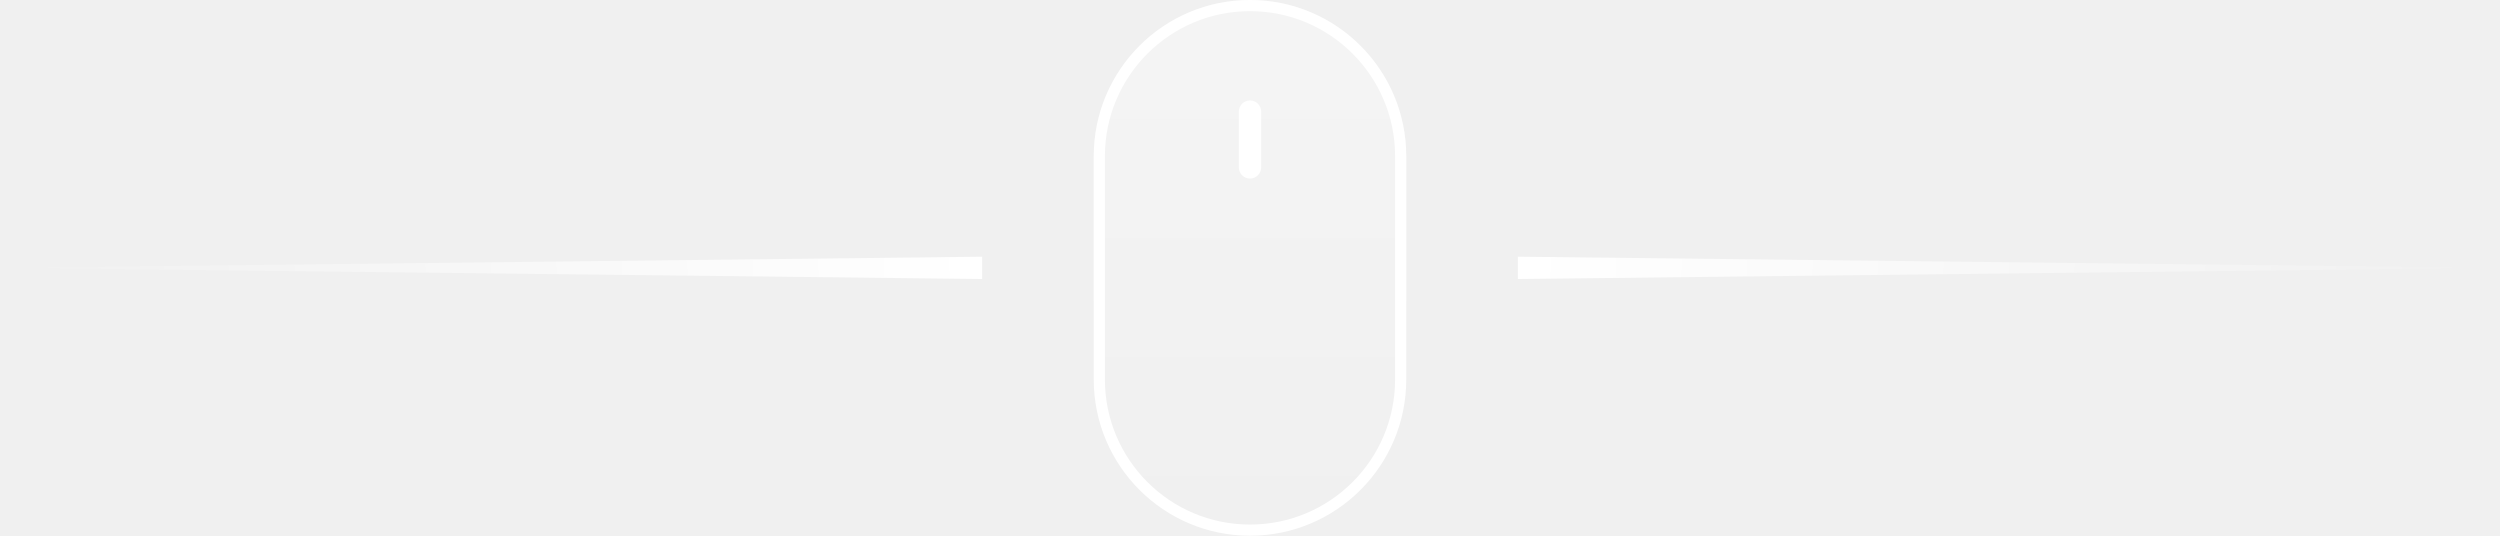
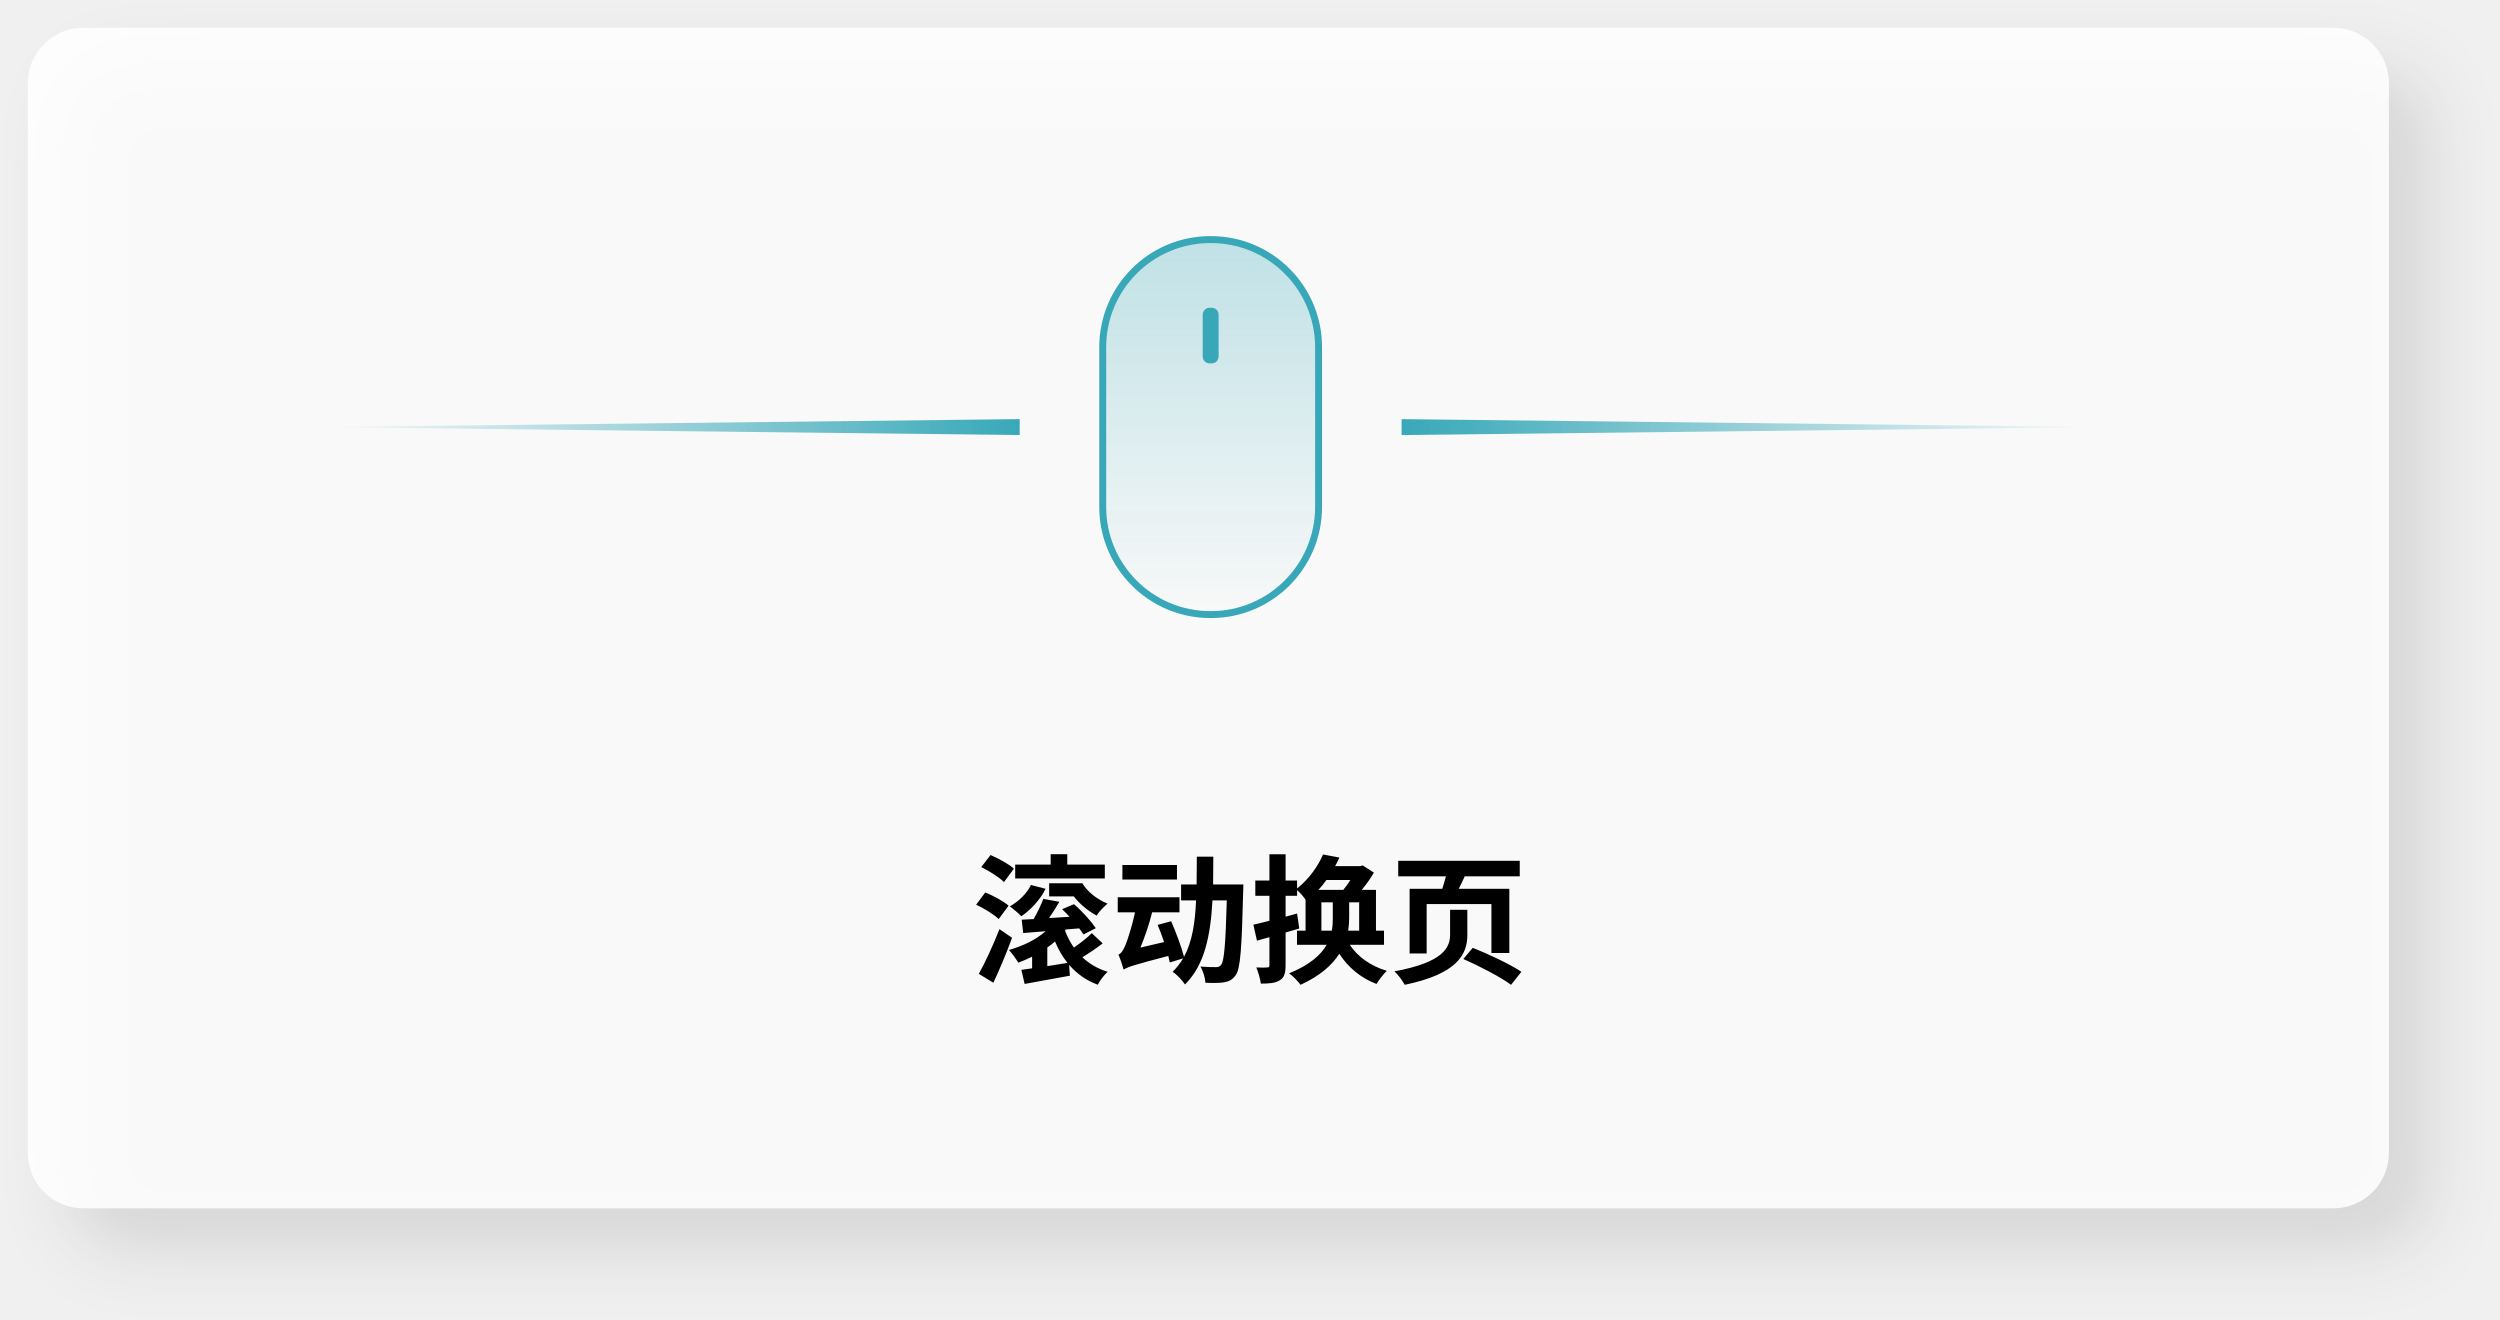
- <svg xmlns="http://www.w3.org/2000/svg" width="224" height="48" viewBox="0 0 224 48" fill="none">
-   <rect x="98" width="28" height="48" rx="14" fill="url(#paint0_linear)" fill-opacity="0.3" />
-   <rect x="98.5" y="0.5" width="27" height="47" rx="13.5" stroke="white" />
-   <rect x="111" y="9" width="2" height="7" rx="1" fill="white" />
-   <path d="M136 25L224 24L136 23V25Z" fill="url(#paint1_linear)" />
-   <path d="M88 25L0 24L88 23V25Z" fill="url(#paint2_linear)" />
+ <svg xmlns="http://www.w3.org/2000/svg" width="360" height="190" viewBox="0 0 360 190" fill="none">
+   <path filter="url(#ff0)" d="M4 12C4 7.582 7.582 4 12 4H336C340.418 4 344 7.582 344 12V166C344 170.418 340.418 174 336 174H12C7.582 174 4 170.418 4 166V12Z" fill="white" fill-opacity="0.88" />
+   <g>
+     <rect x="158.792" y="34.5" width="31.083" height="54" rx="15.5" fill="url(#gs0)" fill-opacity="0.3" stroke="#38A8B8" />
+     <rect x="173.188" y="44.312" width="2.292" height="8.021" rx="1" fill="#38A8B8" />
+     <path d="M201.833 62.646L302.667 61.5L201.833 60.354V62.646Z" fill="url(#gs1)" />
+     <path d="M146.833 62.646L46 61.5L146.833 60.354V62.646Z" fill="url(#gs2)" />
+   </g>
+   <text x="180" y="140" fill="black" font-weight="bold" text-anchor="middle" font-size="20px">滚动换页</text>
  <defs>
-     <linearGradient id="paint0_linear" x1="112" y1="0" x2="112" y2="48" gradientUnits="userSpaceOnUse">
-       <stop stop-color="white" />
-       <stop offset="1" stop-color="white" stop-opacity="0" />
+     <filter id="ff0" x="0" y="0" width="360" height="190" filterUnits="userSpaceOnUse" color-interpolation-filters="sRGB">
+       <feFlood flood-opacity="0" result="BackgroundImageFix" />
+       <feColorMatrix in="SourceAlpha" type="matrix" values="0 0 0 0 0 0 0 0 0 0 0 0 0 0 0 0 0 0 127 0" />
+       <feOffset dx="6" dy="6" />
+       <feGaussianBlur stdDeviation="5" />
+       <feColorMatrix type="matrix" values="0 0 0 0 0.102 0 0 0 0 0.106 0 0 0 0 0.118 0 0 0 0.12 0" />
+       <feBlend mode="normal" in2="BackgroundImageFix" result="effect1_dropShadow" />
+       <feBlend mode="normal" in="SourceGraphic" in2="effect1_dropShadow" result="shape" />
+     </filter>
+     <linearGradient id="gs0" x1="174.333" y1="34" x2="174.333" y2="89" gradientUnits="userSpaceOnUse">
+       <stop stop-color="#38A8B8" />
+       <stop offset="1" stop-color="#38A8B8" stop-opacity="0" />
    </linearGradient>
-     <linearGradient id="paint1_linear" x1="136" y1="24" x2="223.937" y2="26.519" gradientUnits="userSpaceOnUse">
-       <stop stop-color="white" />
-       <stop offset="1" stop-color="white" stop-opacity="0" />
+     <linearGradient id="gs1" x1="201.833" y1="61.5" x2="302.595" y2="64.386" gradientUnits="userSpaceOnUse">
+       <stop stop-color="#38A8B8" />
+       <stop offset="1" stop-color="#38A8B8" stop-opacity="0" />
    </linearGradient>
-     <linearGradient id="paint2_linear" x1="88" y1="24" x2="0.063" y2="26.519" gradientUnits="userSpaceOnUse">
-       <stop stop-color="white" />
-       <stop offset="1" stop-color="white" stop-opacity="0" />
+     <linearGradient id="gs2" x1="146.833" y1="61.5" x2="46.072" y2="64.386" gradientUnits="userSpaceOnUse">
+       <stop stop-color="#38A8B8" />
+       <stop offset="1" stop-color="#38A8B8" stop-opacity="0" />
    </linearGradient>
  </defs>
</svg>
